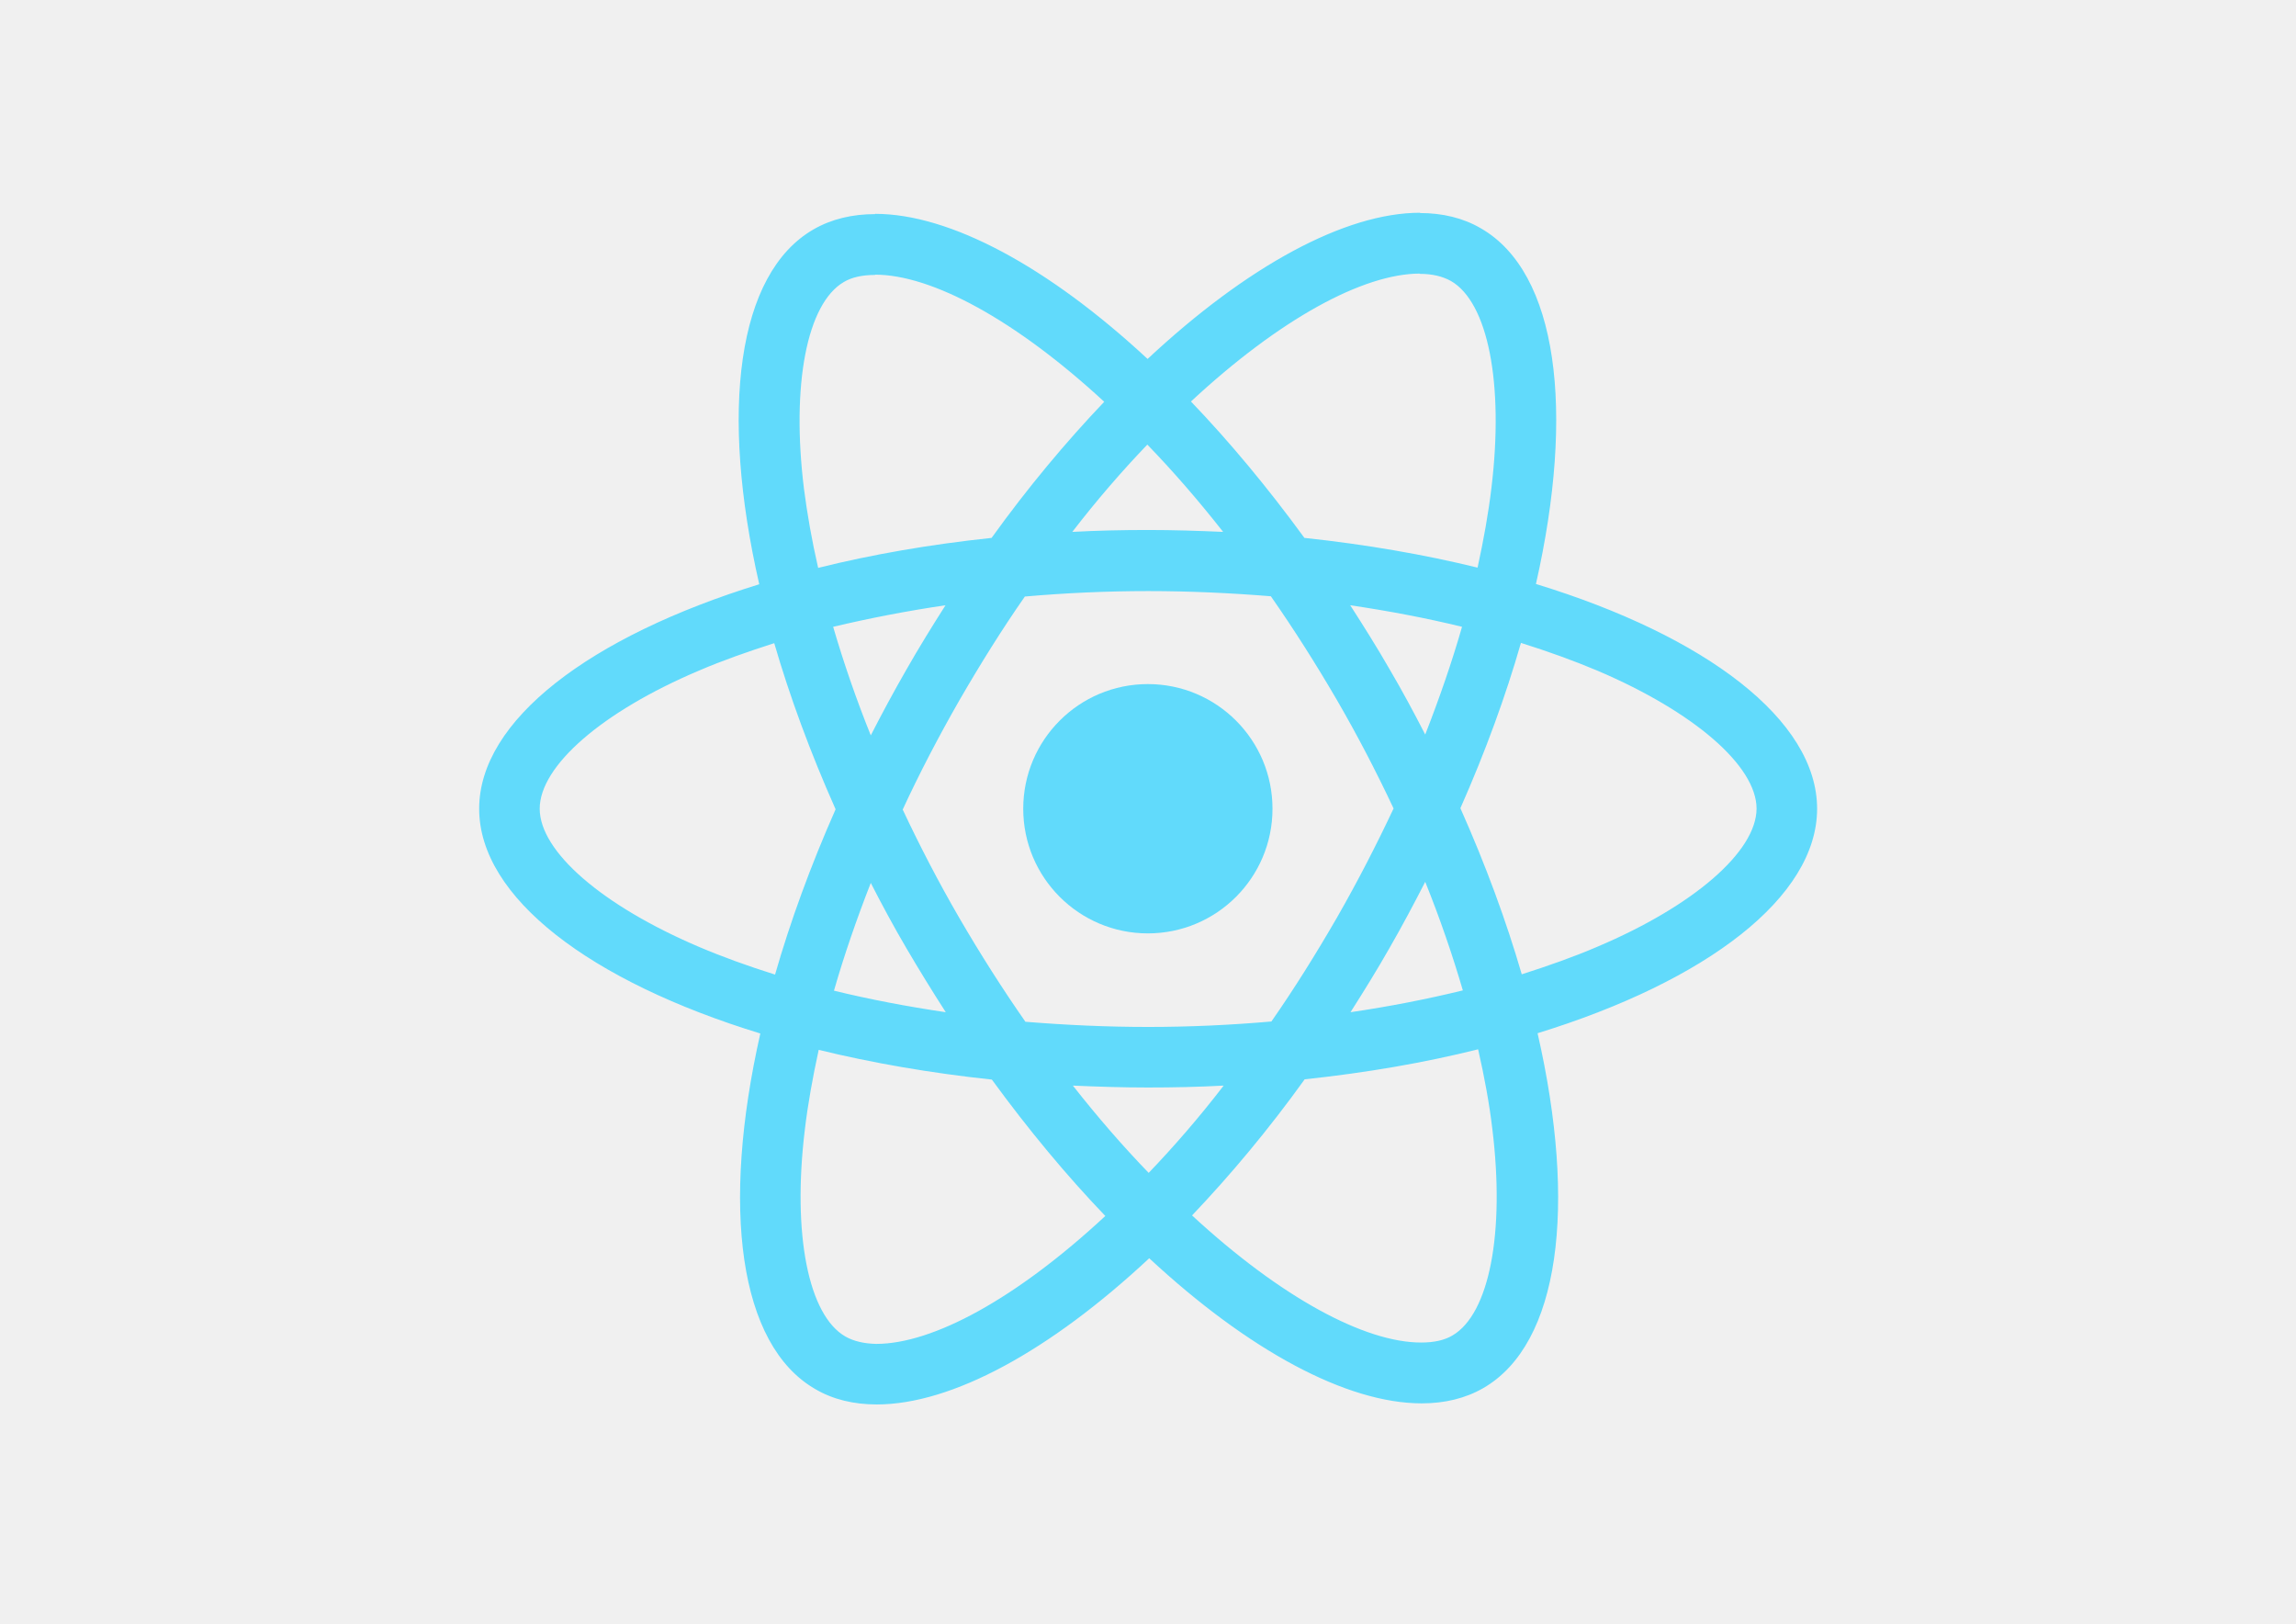
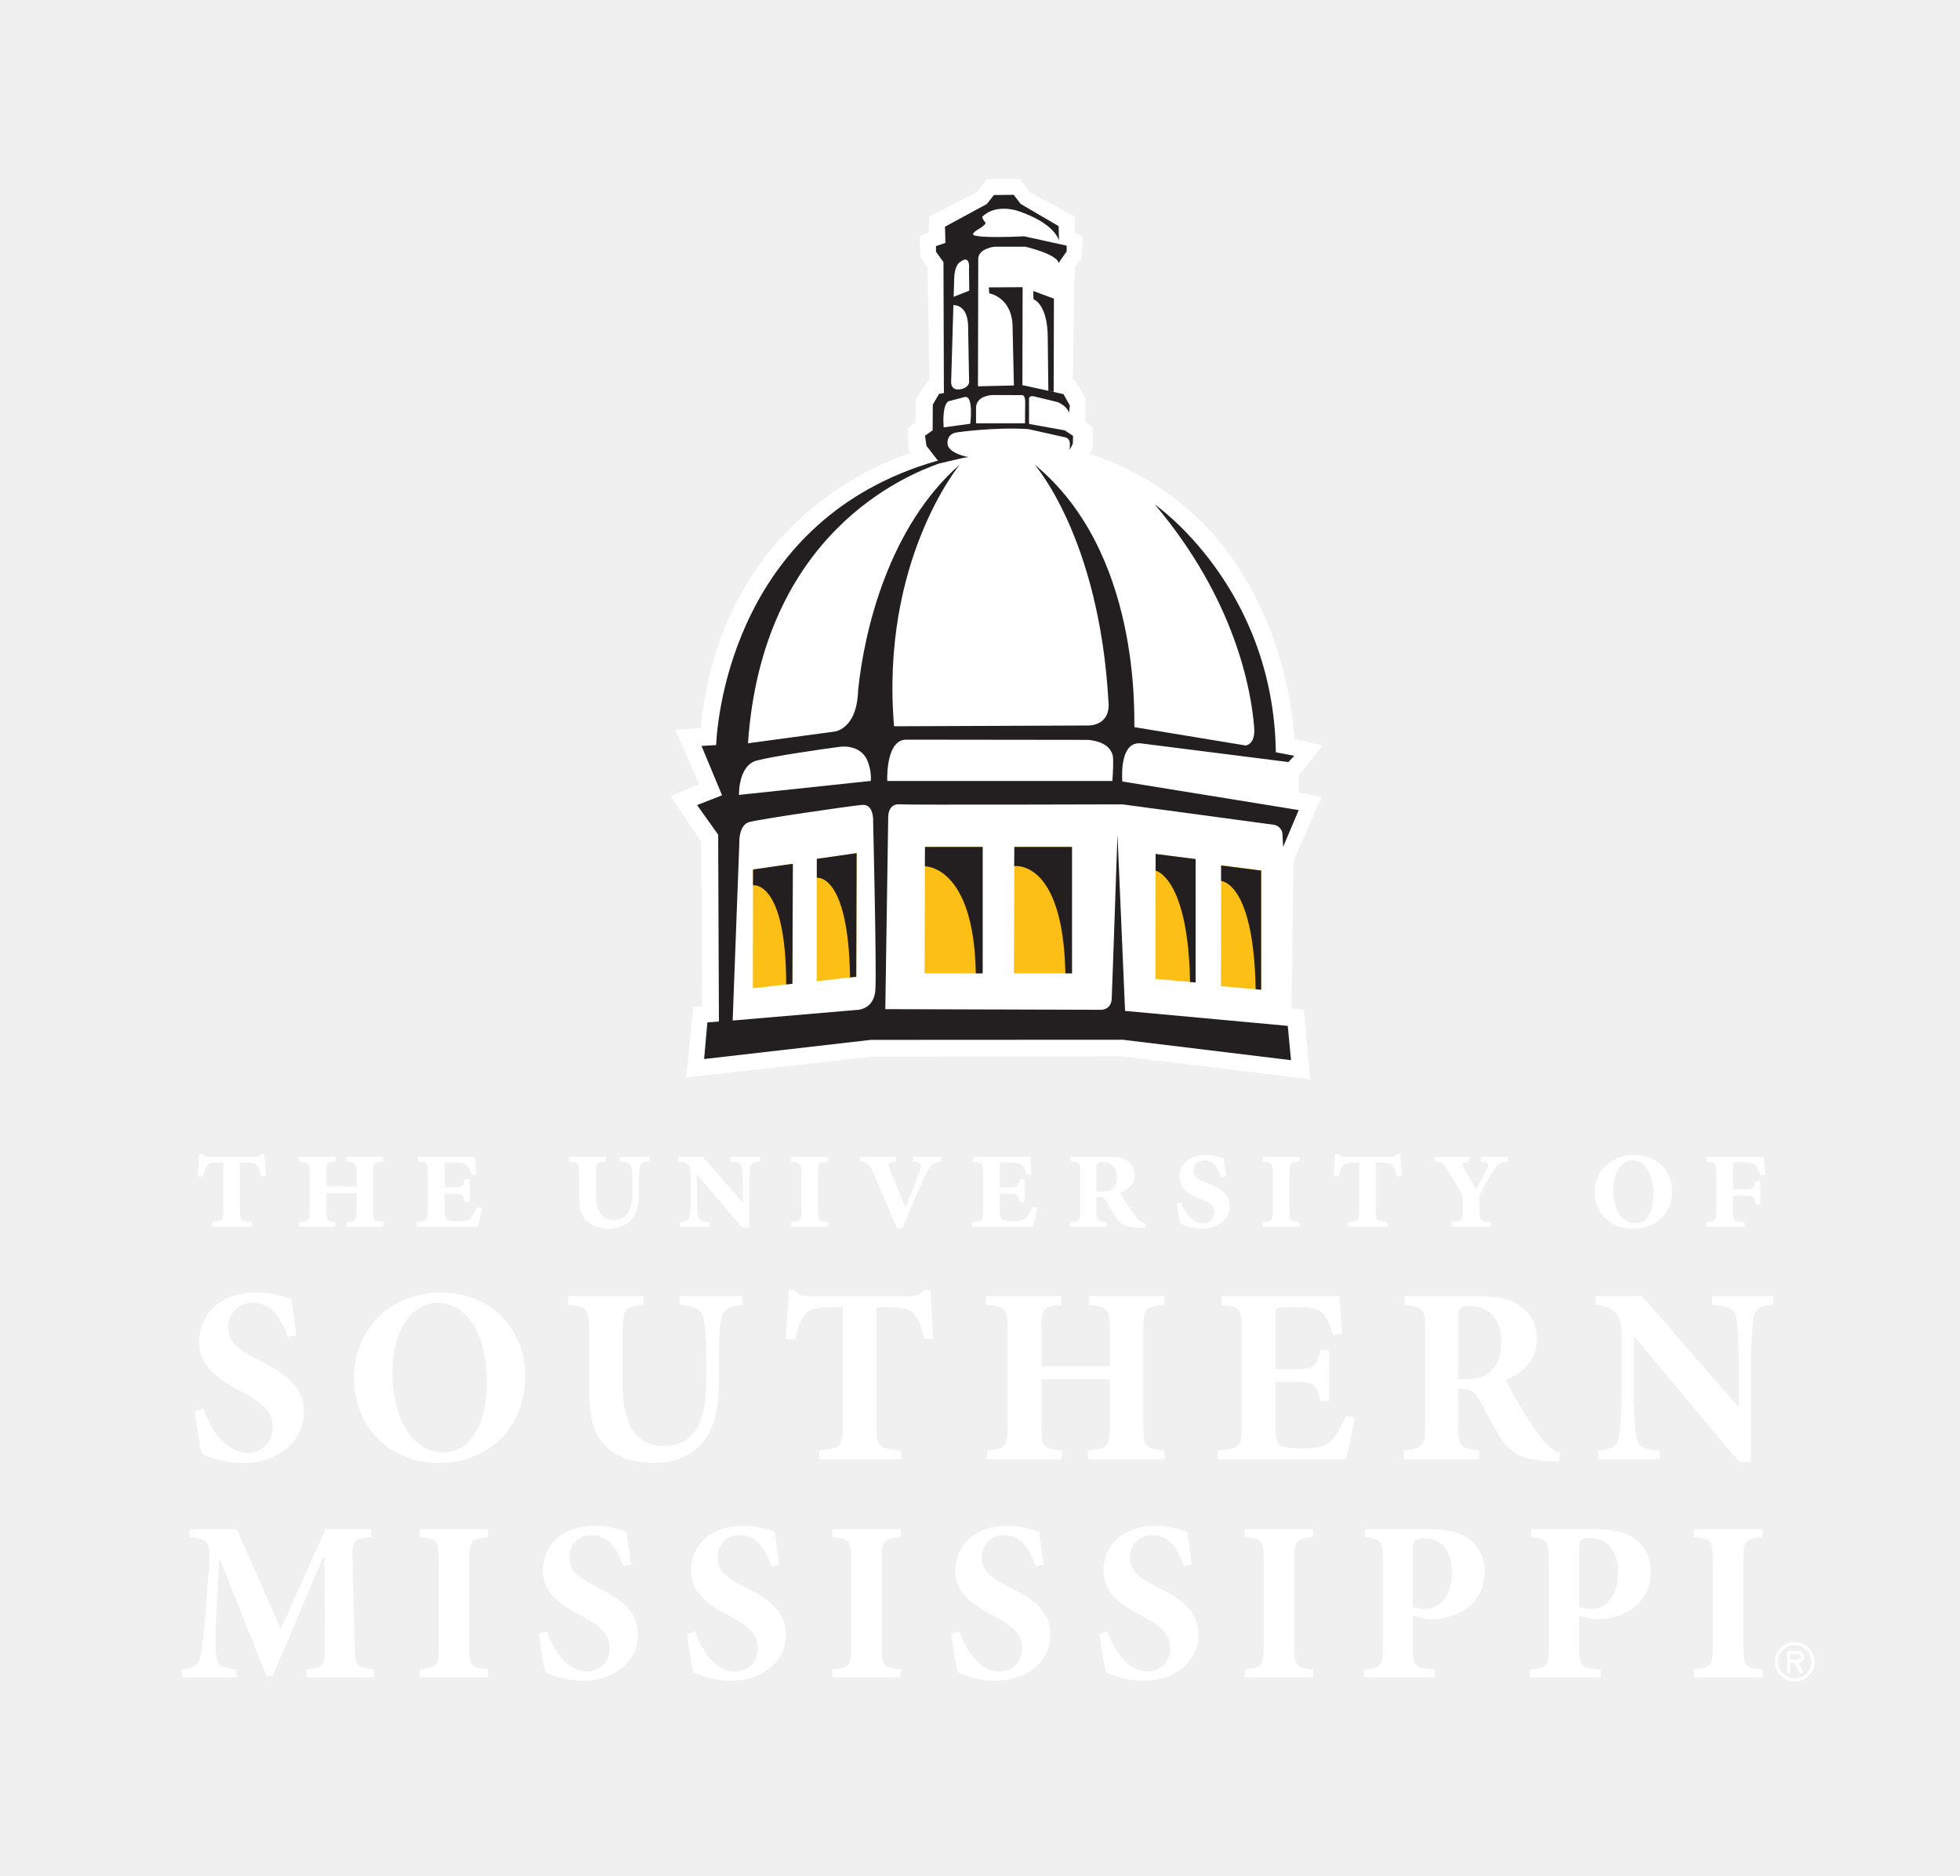
- <svg xmlns="http://www.w3.org/2000/svg" viewBox="0 0 841.9 595.3">
-   <g fill="#61DAFB">
-     <path d="M666.3 296.5c0-32.5-40.7-63.3-103.1-82.4 14.4-63.6 8-114.2-20.2-130.4-6.5-3.8-14.1-5.6-22.4-5.6v22.3c4.6 0 8.3.9 11.4 2.6 13.6 7.8 19.5 37.5 14.9 75.7-1.1 9.4-2.9 19.3-5.1 29.4-19.6-4.8-41-8.5-63.5-10.9-13.5-18.5-27.5-35.3-41.6-50 32.6-30.3 63.2-46.9 84-46.9V78c-27.5 0-63.5 19.6-99.9 53.6-36.4-33.8-72.4-53.2-99.9-53.2v22.3c20.7 0 51.4 16.5 84 46.6-14 14.7-28 31.4-41.3 49.9-22.6 2.4-44 6.1-63.6 11-2.3-10-4-19.7-5.2-29-4.7-38.2 1.1-67.9 14.6-75.8 3-1.8 6.9-2.6 11.5-2.6V78.5c-8.4 0-16 1.8-22.6 5.6-28.1 16.2-34.4 66.7-19.9 130.1-62.2 19.2-102.7 49.9-102.7 82.3 0 32.5 40.7 63.3 103.1 82.4-14.4 63.6-8 114.2 20.2 130.4 6.5 3.8 14.1 5.6 22.5 5.6 27.5 0 63.5-19.6 99.9-53.6 36.4 33.8 72.4 53.2 99.9 53.2 8.4 0 16-1.8 22.6-5.6 28.1-16.2 34.4-66.7 19.9-130.1 62-19.1 102.5-49.9 102.5-82.3zm-130.2-66.7c-3.7 12.9-8.3 26.2-13.5 39.5-4.1-8-8.4-16-13.1-24-4.6-8-9.5-15.8-14.4-23.4 14.2 2.1 27.9 4.7 41 7.9zm-45.8 106.5c-7.8 13.5-15.8 26.3-24.1 38.2-14.9 1.3-30 2-45.2 2-15.1 0-30.2-.7-45-1.9-8.3-11.9-16.4-24.6-24.2-38-7.6-13.1-14.5-26.4-20.8-39.8 6.2-13.4 13.2-26.8 20.7-39.9 7.8-13.5 15.8-26.3 24.1-38.2 14.9-1.3 30-2 45.2-2 15.1 0 30.2.7 45 1.9 8.3 11.9 16.4 24.6 24.2 38 7.6 13.1 14.5 26.4 20.8 39.8-6.3 13.4-13.2 26.8-20.7 39.9zm32.3-13c5.4 13.4 10 26.8 13.8 39.8-13.1 3.2-26.9 5.9-41.2 8 4.9-7.7 9.8-15.6 14.4-23.7 4.6-8 8.9-16.1 13-24.1zM421.2 430c-9.3-9.6-18.6-20.3-27.8-32 9 .4 18.2.7 27.5.7 9.4 0 18.7-.2 27.8-.7-9 11.7-18.3 22.4-27.5 32zm-74.4-58.9c-14.2-2.1-27.9-4.7-41-7.9 3.7-12.9 8.3-26.2 13.5-39.5 4.1 8 8.4 16 13.1 24 4.7 8 9.5 15.8 14.4 23.4zM420.7 163c9.3 9.6 18.6 20.3 27.8 32-9-.4-18.2-.7-27.5-.7-9.4 0-18.7.2-27.8.7 9-11.7 18.3-22.4 27.5-32zm-74 58.9c-4.9 7.7-9.8 15.6-14.4 23.7-4.6 8-8.9 16-13 24-5.4-13.4-10-26.8-13.8-39.8 13.1-3.1 26.9-5.8 41.2-7.9zm-90.5 125.2c-35.4-15.1-58.3-34.9-58.3-50.6 0-15.7 22.9-35.6 58.3-50.6 8.6-3.7 18-7 27.7-10.1 5.7 19.6 13.2 40 22.5 60.9-9.2 20.8-16.6 41.1-22.2 60.6-9.9-3.1-19.3-6.5-28-10.2zM310 490c-13.6-7.8-19.5-37.5-14.9-75.7 1.1-9.4 2.9-19.3 5.1-29.4 19.6 4.8 41 8.5 63.5 10.9 13.5 18.5 27.5 35.3 41.6 50-32.6 30.3-63.2 46.9-84 46.9-4.5-.1-8.3-1-11.3-2.7zm237.2-76.2c4.7 38.2-1.1 67.9-14.6 75.8-3 1.8-6.9 2.6-11.5 2.6-20.7 0-51.4-16.5-84-46.6 14-14.7 28-31.4 41.3-49.9 22.6-2.4 44-6.1 63.6-11 2.3 10.1 4.1 19.8 5.2 29.1zm38.5-66.7c-8.6 3.7-18 7-27.7 10.1-5.7-19.6-13.2-40-22.5-60.9 9.2-20.8 16.6-41.1 22.2-60.6 9.9 3.1 19.3 6.5 28.1 10.2 35.4 15.1 58.3 34.9 58.3 50.6-.1 15.7-23 35.6-58.4 50.6zM320.8 78.4z" />
-     <circle cx="420.9" cy="296.5" r="45.7" />
-     <path d="M520.5 78.1z" />
+ <svg xmlns="http://www.w3.org/2000/svg" viewBox="0 0 125.267 119.88" height="119.88" width="125.267" xml:space="preserve" id="svg2" version="1.1">
+   <defs id="defs6" />
+   <g transform="matrix(1.333333,0,0,-1.333333,0,119.88)" id="g10">
+     <g transform="scale(0.1)" id="g12">
+       <path id="path14" style="fill:#ffffff;fill-opacity:1;fill-rule:nonzero;stroke:none" d="m 137.922,258.176 c -2.524,7.578 -6.984,16.48 -16.859,16.48 -6.731,0 -11.661,-5.047 -11.661,-11.914 0,-6.617 4.336,-10.457 14.93,-15.758 12.621,-6.132 21.281,-12.863 21.281,-24.777 0,-13.711 -11.664,-24.426 -29.234,-24.426 -4.34,0 -8.535,0.617 -12.149,1.684 -3.371,0.965 -5.664,1.922 -7.324,2.644 -1.102,3.02 -2.637,13.133 -3.496,20.457 l 4.207,1.321 c 2.41,-7.696 9.512,-21.184 21.039,-21.184 7.344,0 12.035,5.063 12.035,12.641 0,7.105 -5.293,11.558 -14.312,16.375 -12.391,6.242 -20.93,12.746 -20.93,24.297 0,13.23 10.457,23.574 27.571,23.574 7.671,0 14.539,-2.41 16.707,-3.25 0.476,-4.445 1.32,-9.738 2.293,-17.199 l -4.098,-0.965" />
+       <path id="path16" style="fill:#ffffff;fill-opacity:1;fill-rule:nonzero;stroke:none" d="m 209.609,274.543 c -12.043,0 -21.527,-12.883 -21.527,-33.691 0,-20.559 9.137,-38.008 24.547,-38.008 11.402,0 20.684,11.179 20.684,33.308 0,23.957 -9.75,38.391 -23.571,38.391 z m 2.411,4.93 c 21.757,0 39.691,-16.133 39.691,-39.942 0,-25.984 -18.652,-41.75 -41.262,-41.75 -24.062,0 -40.781,17.688 -40.781,40.785 0,20.692 14.68,40.907 42.227,40.907 h 0.125" />
+       <path id="path18" style="fill:#ffffff;fill-opacity:1;fill-rule:nonzero;stroke:none" d="m 355.867,273.574 c -6.621,-0.359 -9.605,-2.89 -10.215,-7.097 -0.601,-3.735 -1.089,-8.184 -1.089,-16.719 v -13.117 c 0,-12.754 -1.911,-22.864 -8.657,-30.078 -5.523,-5.762 -13.711,-8.782 -22.25,-8.782 -7.953,0 -15.519,1.684 -21.285,6.262 -6.851,5.293 -10,14.191 -10,28.273 v 28.258 c 0,11.321 -1.187,12.16 -10.098,13 v 4.207 h 36.204 v -4.207 c -8.782,-0.84 -9.977,-1.679 -9.977,-13 v -26.09 c 0,-18.058 6.488,-28.527 19.488,-28.527 14.317,0 20.559,10.84 20.559,30.918 v 12.883 c 0,8.535 -0.578,13.101 -1.203,16.719 -0.586,4.207 -3.477,6.621 -11.653,7.097 v 4.207 h 30.176 v -4.207" />
+       <path id="path20" style="fill:#ffffff;fill-opacity:1;fill-rule:nonzero;stroke:none" d="m 443.082,257.219 c -1.449,6.25 -3.121,10.222 -5.301,12.39 -2.027,2.161 -5.176,2.879 -12.152,2.879 h -5.524 v -56.902 c 0,-10.227 1.211,-10.945 11.79,-11.785 v -4.223 h -39.219 v 4.223 c 10.105,0.84 11.308,1.558 11.308,11.785 v 56.902 h -4.082 c -9.875,0 -12.043,-1.316 -13.839,-3.242 -1.938,-2.051 -3.497,-6.141 -5.063,-12.144 h -4.34 c 0.488,8.777 1.223,17.554 1.477,23.691 H 381 c 1.922,-2.773 3.496,-3.012 6.859,-3.012 h 48.371 c 3.247,0 4.922,0.727 6.961,3.012 h 2.903 c 0.105,-5.051 0.738,-15.645 1.316,-23.344 l -4.328,-0.23" />
+       <path id="path22" style="fill:#ffffff;fill-opacity:1;fill-rule:nonzero;stroke:none" d="m 558.191,273.574 c -9.382,-0.84 -10.093,-1.551 -10.093,-11.789 v -46.316 c 0,-10.11 0.965,-10.828 10.093,-11.668 v -4.223 h -36.699 v 4.223 c 9.641,0.84 10.488,1.679 10.488,11.785 v 22.375 h -32.859 v -22.375 c 0,-10.227 0.969,-10.945 9.863,-11.785 v -4.223 h -35.847 v 4.223 c 8.789,0.84 9.851,1.558 9.851,11.785 v 46.199 c 0,10.238 -1.062,10.949 -10.328,11.789 v 4.207 h 36.078 v -4.207 c -8.648,-0.84 -9.617,-1.551 -9.617,-11.789 v -17.683 h 32.859 v 17.683 c 0,10.238 -0.984,10.949 -9.878,11.789 v 4.207 h 36.089 v -4.207" />
+       <path id="path24" style="fill:#ffffff;fill-opacity:1;fill-rule:nonzero;stroke:none" d="m 649.363,219.551 c -0.73,-5.399 -3.23,-16.348 -4.207,-19.973 h -61.355 v 4.223 c 10.23,0.84 11.426,1.558 11.426,11.785 v 46.199 c 0,10.461 -1.196,11.059 -9.739,11.789 v 4.207 h 56.641 c 0.144,-2.156 0.742,-10.586 1.23,-18.035 l -4.336,-0.605 c -1.191,4.199 -2.761,8.175 -4.921,10.332 -2.059,2.168 -5.293,3.015 -12.059,3.015 h -5.766 c -4.441,0 -4.929,-0.242 -4.929,-4.195 v -25.527 h 8.078 c 10.094,0 11.637,0.601 13.34,9.043 h 4.312 v -24.297 h -4.312 c -1.703,8.64 -3.137,9.129 -13.34,9.129 h -8.078 v -20.813 c 0,-5.66 0.488,-8.648 2.89,-9.871 2.18,-0.945 6.242,-1.191 10.813,-1.191 6.148,0 10.476,0.847 13.355,3.839 2.309,2.645 4.465,6.504 6.75,11.797 l 4.207,-0.851" />
+       <path id="path26" style="fill:#ffffff;fill-opacity:1;fill-rule:nonzero;stroke:none" d="m 702.043,237.961 c 5.066,0 9.141,0.855 11.785,3.238 4.094,3.379 5.781,8.188 5.781,14.336 0,12.758 -7.461,17.445 -14.187,17.445 -3.027,0 -4.692,-0.492 -5.422,-1.21 -0.84,-0.735 -1.082,-1.926 -1.082,-4.454 v -29.355 z m 45.254,-39.465 c -0.727,0 -2.18,0.137 -3.645,0.137 -15.117,0.715 -19.824,4.07 -24.636,11.648 -3.149,4.961 -6.379,11.43 -9.868,17.699 -1.921,3.739 -4.097,5.157 -7.925,5.293 h -2.305 v -17.558 c 0,-9.863 1.219,-11.074 10.23,-11.914 v -4.223 H 672.82 v 4.223 c 9.016,0.84 10.325,2.051 10.325,11.914 v 46.187 c 0,9.621 -1.067,10.832 -9.864,11.672 v 4.207 h 33.828 c 10.457,0 16.59,-1.199 21.426,-4.566 4.778,-3.125 8.145,-8.547 8.145,-15.996 0,-10.586 -6.961,-16.25 -15.039,-19.61 1.679,-3.488 6.281,-11.554 9.765,-17.082 4.324,-6.621 6.856,-10.461 9.258,-13.015 2.649,-2.746 4.563,-4.199 7.344,-5.149 l -0.711,-3.867" />
+       <path id="path28" style="fill:#ffffff;fill-opacity:1;fill-rule:nonzero;stroke:none" d="m 850,273.574 c -6.504,-0.359 -9.023,-1.933 -9.641,-7.453 -0.347,-3.726 -1.074,-9.391 -1.074,-19.969 v -47.754 h -5.789 l -50,59.895 h -0.383 v -27.055 c 0,-10.601 0.61,-15.894 0.981,-19.5 0.586,-5.293 2.636,-7.578 11.519,-7.937 v -4.223 h -29.461 v 4.223 c 6.746,0.476 9.512,2.422 9.993,7.578 0.476,3.965 1.199,9.258 1.199,19.859 v 25.141 c 0,7.812 -0.242,10.098 -2.539,12.867 -2.149,2.883 -4.934,3.852 -9.981,4.328 v 4.207 h 22.254 l 45.957,-52.808 h 0.461 v 21.179 c 0,10.578 -0.703,16.243 -0.945,19.727 -0.598,5.156 -3.125,7.219 -11.906,7.695 v 4.207 H 850 v -4.207" />
+       <path id="path30" style="fill:#ffffff;fill-opacity:1;fill-rule:nonzero;stroke:none" d="m 146.934,95.039 v 3.828 c 8.183,0.879 8.855,1.653 8.75,11.699 l -0.215,42.063 H 154.91 L 130.754,95.812 h -3.051 l -22.305,55.718 h -0.418 l -1.308,-28.523 c -0.442,-9.063 -0.442,-14.192 0,-17.567 0.437,-4.921 2.621,-5.91 9.828,-6.574 V 95.039 H 87.285 v 3.828 c 6.125,0.535 8.191,2.531 8.832,6.348 0.68,3.484 1.543,9.172 2.32,20.539 l 1.75,21.621 c 0.859,12.461 0.105,13.984 -9.297,14.859 v 3.813 H 113.5 L 134.578,118.203 156,166.047 h 21.969 v -3.813 c -8.739,-0.875 -9.192,-1.746 -8.981,-10.808 l 1,-40.86 c 0.215,-10.046 0.766,-10.82 9.289,-11.699 v -3.828 h -32.343" />
+       <path id="path32" style="fill:#ffffff;fill-opacity:1;fill-rule:nonzero;stroke:none" d="m 201.223,95.039 v 3.828 c 8.086,0.762 9.058,1.535 9.058,10.703 v 41.856 c 0,9.289 -0.972,10.039 -9.058,10.808 v 3.813 h 32.765 v -3.813 c -8.082,-0.769 -9.054,-1.519 -9.054,-10.808 V 109.57 c 0,-9.168 0.972,-9.941 9.054,-10.703 v -3.828 h -32.765" />
+       <path id="path34" style="fill:#ffffff;fill-opacity:1;fill-rule:nonzero;stroke:none" d="m 298.77,148.254 c -2.301,6.883 -6.329,14.961 -15.301,14.961 -6.114,0 -10.586,-4.582 -10.586,-10.813 0,-6.004 3.949,-9.5 13.543,-14.304 11.472,-5.571 19.336,-11.692 19.336,-22.524 0,-12.449 -10.602,-22.168 -26.551,-22.168 -3.93,0 -7.746,0.547 -11.035,1.543 -3.047,0.863 -5.141,1.742 -6.66,2.395 -0.981,2.722 -2.395,11.906 -3.157,18.574 l 3.809,1.199 c 2.195,-7 8.633,-19.234 19.121,-19.234 6.672,0 10.938,4.597 10.938,11.465 0,6.445 -4.817,10.496 -13.016,14.882 -11.25,5.665 -19.008,11.571 -19.008,22.059 0,12.024 9.516,21.426 25.024,21.426 7,0 13.23,-2.195 15.171,-2.957 0.454,-4.043 1.211,-8.852 2.086,-15.625 l -3.714,-0.879" />
+       <path id="path36" style="fill:#ffffff;fill-opacity:1;fill-rule:nonzero;stroke:none" d="m 369.773,148.254 c -2.289,6.883 -6.335,14.961 -15.277,14.961 -6.137,0 -10.594,-4.582 -10.594,-10.813 0,-6.004 3.918,-9.5 13.508,-14.304 11.492,-5.571 19.348,-11.692 19.348,-22.524 0,-12.449 -10.574,-22.168 -26.555,-22.168 -3.926,0 -7.73,0.547 -11.015,1.543 -3.071,0.863 -5.133,1.742 -6.661,2.395 -0.996,2.722 -2.422,11.906 -3.172,18.574 l 3.829,1.199 c 2.168,-7 8.625,-19.234 19.113,-19.234 6.668,0 10.926,4.597 10.926,11.465 0,6.445 -4.817,10.496 -13.02,14.882 -11.238,5.665 -19.004,11.571 -19.004,22.059 0,12.024 9.516,21.426 25.024,21.426 7,0 13.218,-2.195 15.195,-2.957 0.43,-4.043 1.211,-8.852 2.074,-15.625 l -3.719,-0.879" />
+       <path id="path38" style="fill:#ffffff;fill-opacity:1;fill-rule:nonzero;stroke:none" d="m 398.938,95.039 v 3.828 c 8.082,0.762 9.054,1.535 9.054,10.703 v 41.856 c 0,9.289 -0.972,10.039 -9.054,10.808 v 3.813 h 32.781 v -3.813 c -8.086,-0.769 -9.067,-1.519 -9.067,-10.808 V 109.57 c 0,-9.168 0.981,-9.941 9.067,-10.703 v -3.828 h -32.781" />
+       <path id="path40" style="fill:#ffffff;fill-opacity:1;fill-rule:nonzero;stroke:none" d="m 496.504,148.254 c -2.324,6.883 -6.348,14.961 -15.305,14.961 -6.133,0 -10.601,-4.582 -10.601,-10.813 0,-6.004 3.945,-9.5 13.55,-14.304 11.477,-5.571 19.329,-11.692 19.329,-22.524 0,-12.449 -10.579,-22.168 -26.543,-22.168 -3.942,0 -7.754,0.547 -11.043,1.543 -3.039,0.863 -5.121,1.742 -6.653,2.395 -0.984,2.722 -2.402,11.906 -3.191,18.574 l 3.855,1.199 c 2.176,-7 8.621,-19.234 19.114,-19.234 6.668,0 10.918,4.597 10.918,11.465 0,6.445 -4.805,10.496 -13,14.882 -11.258,5.665 -19.012,11.571 -19.012,22.059 0,12.024 9.488,21.426 25.016,21.426 6.996,0 13.214,-2.195 15.199,-2.957 0.41,-4.043 1.199,-8.852 2.066,-15.625 l -3.699,-0.879" />
+       <path id="path42" style="fill:#ffffff;fill-opacity:1;fill-rule:nonzero;stroke:none" d="m 567.48,148.254 c -2.285,6.883 -6.328,14.961 -15.285,14.961 -6.132,0 -10.601,-4.582 -10.601,-10.813 0,-6.004 3.941,-9.5 13.562,-14.304 11.465,-5.571 19.317,-11.692 19.317,-22.524 0,-12.449 -10.586,-22.168 -26.543,-22.168 -3.914,0 -7.754,0.547 -11.028,1.543 -3.054,0.863 -5.132,1.742 -6.675,2.395 -0.957,2.722 -2.407,11.906 -3.149,18.574 l 3.813,1.199 c 2.168,-7 8.64,-19.234 19.129,-19.234 6.66,0 10.91,4.597 10.91,11.465 0,6.445 -4.817,10.496 -13,14.882 -11.25,5.665 -18.992,11.571 -18.992,22.059 0,12.024 9.5,21.426 25.007,21.426 6.985,0 13.235,-2.195 15.176,-2.957 0.457,-4.043 1.223,-8.852 2.078,-15.625 l -3.719,-0.879" />
+       <path id="path44" style="fill:#ffffff;fill-opacity:1;fill-rule:nonzero;stroke:none" d="m 596.66,95.039 v 3.828 c 8.086,0.762 9.055,1.535 9.055,10.703 v 41.856 c 0,9.289 -0.969,10.039 -9.055,10.808 v 3.813 h 32.774 v -3.813 c -8.106,-0.769 -9.075,-1.519 -9.075,-10.808 V 109.57 c 0,-9.168 0.969,-9.941 9.075,-10.703 V 95.039 H 596.66" />
+       <path id="path46" style="fill:#ffffff;fill-opacity:1;fill-rule:nonzero;stroke:none" d="m 677.273,128.906 c 1.313,-0.547 3.606,-1.086 5.903,-1.086 4.031,0 12.793,2.844 12.793,17.602 0,12.344 -7.004,16.387 -13.672,16.387 -2.07,0 -3.379,-0.547 -4.043,-1.094 -0.649,-0.664 -0.981,-1.762 -0.981,-3.399 z m 7.114,37.141 c 8.601,0 14.851,-1.184 19.109,-4.238 5.137,-3.496 8.098,-8.977 8.098,-16.075 0,-14.648 -10.824,-21.3 -22.285,-22.726 -1.653,-0.203 -3.379,-0.203 -4.602,-0.203 l -7.434,1.738 V 109.57 c 0,-9.277 0.981,-10.039 10.383,-10.8 v -3.73 h -33.972 v 3.73 c 8.179,0.762 9.175,1.524 9.175,10.8 v 41.856 c 0,9.289 -0.996,9.933 -8.523,10.808 v 3.813 h 30.051" />
+       <path id="path48" style="fill:#ffffff;fill-opacity:1;fill-rule:nonzero;stroke:none" d="m 756.902,128.906 c 1.321,-0.547 3.618,-1.086 5.891,-1.086 4.055,0 12.793,2.844 12.793,17.602 0,12.344 -6.981,16.387 -13.652,16.387 -2.079,0 -3.387,-0.547 -4.036,-1.094 -0.652,-0.664 -0.996,-1.762 -0.996,-3.399 z m 7.114,37.141 c 8.64,0 14.863,-1.184 19.097,-4.238 5.157,-3.496 8.11,-8.977 8.11,-16.075 0,-14.648 -10.825,-21.3 -22.297,-22.726 -1.629,-0.203 -3.391,-0.203 -4.59,-0.203 l -7.434,1.738 V 109.57 c 0,-9.277 0.996,-10.039 10.395,-10.8 v -3.73 h -33.984 v 3.73 c 8.191,0.762 9.167,1.524 9.167,10.8 v 41.856 c 0,9.289 -0.976,9.933 -8.515,10.808 v 3.813 h 30.051" />
+       <path id="path50" style="fill:#ffffff;fill-opacity:1;fill-rule:nonzero;stroke:none" d="m 811.953,95.039 v 3.828 c 8.098,0.762 9.07,1.535 9.07,10.703 v 41.856 c 0,9.289 -0.972,10.039 -9.07,10.808 v 3.813 h 32.793 v -3.813 c -8.105,-0.769 -9.082,-1.519 -9.082,-10.808 V 109.57 c 0,-9.168 0.977,-9.941 9.082,-10.703 v -3.828 h -32.793" />
+       <path id="path52" style="fill:#ffffff;fill-opacity:1;fill-rule:nonzero;stroke:none" d="m 125.195,335.012 c -0.769,3.133 -1.328,4.551 -2.203,5.484 -0.914,1.067 -2.484,1.34 -5.109,1.34 h -2.856 v -22.773 c 0,-5.11 0.5,-5.403 5.555,-5.75 v -2.266 h -18.785 v 2.266 c 4.824,0.347 5.242,0.64 5.242,5.75 v 22.773 h -1.902 c -3.782,0 -4.981,-0.488 -5.91,-1.633 -0.859,-0.992 -1.492,-2.555 -2.137,-5.125 h -2.273 c 0.203,4.348 0.574,8.113 0.637,10.75 h 1.637 c 0.871,-1.14 1.438,-1.277 3.137,-1.277 h 22.136 c 1.707,0 1.985,0.273 2.832,1.277 h 1.653 c 0.054,-2.476 0.347,-7.683 0.703,-10.672 l -2.356,-0.144" />
+       <path id="path54" style="fill:#ffffff;fill-opacity:1;fill-rule:nonzero;stroke:none" d="m 166.277,311.047 v 2.266 c 4.121,0.347 4.629,0.781 4.629,5.75 v 8.117 h -14.527 v -8.117 c 0,-4.969 0.418,-5.477 4.273,-5.75 v -2.266 H 143.43 v 2.266 c 4.543,0.273 4.976,0.703 4.976,5.75 v 17.441 c 0,5.059 -0.433,5.422 -5.125,5.832 v 2.215 h 17.52 v -2.215 c -4.004,-0.41 -4.422,-0.703 -4.422,-5.832 v -6.121 h 14.527 v 6.121 c 0,5.059 -0.59,5.422 -4.574,5.832 v 2.215 h 17.367 v -2.071 c -4.414,-0.554 -4.844,-0.917 -4.844,-5.976 v -17.441 c 0,-5.047 0.43,-5.403 4.844,-5.75 v -2.266 h -17.422" />
+       <path id="path56" style="fill:#ffffff;fill-opacity:1;fill-rule:nonzero;stroke:none" d="m 231.035,320.203 c -0.351,-2.476 -1.496,-7.754 -1.933,-9.156 h -29.239 v 2.266 c 4.844,0.347 5.254,0.703 5.254,5.75 v 17.589 c 0,5.047 -0.41,5.332 -4.836,5.614 v 2.285 h 27.461 c 0.102,-1.438 0.293,-4.988 0.578,-8.406 l -2.273,-0.137 c -0.731,2.137 -1.203,3.203 -1.992,4.195 -0.93,1.145 -2.278,1.633 -5.825,1.633 h -3.07 c -1.996,0 -2.062,-0.137 -2.062,-2.059 v -9.828 h 4.468 c 4.075,0 4.563,0.434 5.137,3.852 h 2.348 v -10.879 h -2.348 c -0.574,3.328 -1.062,3.98 -5.137,3.98 h -4.468 v -7.617 c 0,-2.984 0.359,-4.336 1.199,-4.844 0.945,-0.632 2.488,-0.781 5.351,-0.781 3.125,0 4.903,0.434 6.176,1.86 1.012,0.996 1.918,2.625 2.914,4.902 l 2.297,-0.219" />
+       <path id="path58" style="fill:#ffffff;fill-opacity:1;fill-rule:nonzero;stroke:none" d="m 311.379,342.336 c -3.203,-0.141 -4.516,-0.93 -4.777,-2.988 -0.2,-1.633 -0.418,-3.989 -0.418,-8.594 v -3.918 c 0,-5.559 -0.989,-10.039 -3.989,-12.938 -2.422,-2.355 -6.05,-3.789 -10.093,-3.789 -3.711,0 -7.137,0.782 -9.758,2.696 -2.989,2.207 -4.754,5.984 -4.754,12.105 v 11.82 c 0,4.903 -0.434,5.196 -4.848,5.606 v 2.215 h 17.641 v -2.215 c -4.414,-0.41 -4.758,-0.703 -4.758,-5.606 v -10.109 c 0,-8.328 3.137,-12.391 8.66,-12.391 5.91,0 8.828,4.493 8.828,12.887 v 3.559 c 0,5.047 -0.215,7.039 -0.41,8.672 -0.293,2.129 -1.648,2.793 -5.625,2.988 v 2.215 h 14.301 v -2.215" />
+       <path id="path60" style="fill:#ffffff;fill-opacity:1;fill-rule:nonzero;stroke:none" d="m 364.402,342.336 c -3.054,-0.195 -4.617,-0.859 -4.859,-2.988 -0.195,-2.063 -0.418,-4.336 -0.418,-9.172 v -19.485 h -3.543 l -21.422,25.383 -0.09,-0.066 V 325.48 c 0,-4.984 0.239,-7.335 0.442,-9.027 0.277,-2.301 1.777,-2.926 5.64,-3.211 v -2.195 h -14.246 v 2.195 c 3.071,0.285 4.477,0.91 4.77,3.211 0.215,1.77 0.48,4.043 0.48,9.027 v 9.598 c 0,5.84 -1.261,6.906 -6.039,7.258 v 2.215 h 11.668 l 19.211,-21.848 h 0.149 v 7.473 c 0,4.836 -0.215,7.109 -0.43,8.965 -0.293,2.336 -1.567,3 -5.617,3.195 v 2.215 h 14.304 v -2.215" />
+       <path id="path62" style="fill:#ffffff;fill-opacity:1;fill-rule:nonzero;stroke:none" d="m 379.211,311.047 v 2.266 c 4.41,0.273 4.91,0.64 4.91,5.476 v 17.941 c 0,4.903 -0.5,5.196 -4.91,5.536 v 2.285 h 17.785 v -2.285 c -4.484,-0.282 -4.918,-0.567 -4.918,-5.536 v -17.871 c 0,-4.906 0.434,-5.273 4.918,-5.546 v -2.266 h -17.785" />
+       <path id="path64" style="fill:#ffffff;fill-opacity:1;fill-rule:nonzero;stroke:none" d="m 450.938,342.266 c -3.696,-0.496 -4.622,-1.211 -6.758,-5.325 -2.492,-4.707 -7.278,-16.023 -11.59,-26.621 h -2.719 c -3.902,9.321 -8.183,19.27 -11.656,27.461 -1.645,3.696 -2.91,4.145 -5.973,4.485 v 2.285 h 17.278 v -2.285 l -1.778,-0.282 c -1.918,-0.351 -2.207,-1 -1.211,-3.554 1.992,-4.77 4.758,-11.528 7.457,-18.086 2.157,4.922 5.992,14.734 6.918,17.652 0.926,2.922 0.703,3.703 -1.785,4.067 l -1.418,0.203 v 2.285 h 13.235 v -2.285" />
+       <path id="path66" style="fill:#ffffff;fill-opacity:1;fill-rule:nonzero;stroke:none" d="m 497.129,320.203 c -0.352,-2.476 -1.504,-7.754 -1.926,-9.156 h -29.234 v 2.266 c 4.824,0.347 5.254,0.703 5.254,5.75 v 17.589 c 0,5.047 -0.43,5.332 -4.821,5.614 v 2.285 h 27.453 c 0.063,-1.438 0.293,-4.988 0.571,-8.406 l -2.278,-0.137 c -0.71,2.137 -1.21,3.203 -1.992,4.195 -0.945,1.145 -2.285,1.633 -5.82,1.633 h -3.074 c -1.985,0 -2.074,-0.137 -2.074,-2.059 v -9.828 h 4.496 c 4.05,0 4.546,0.434 5.125,3.852 h 2.324 v -10.879 h -2.324 c -0.579,3.328 -1.075,3.98 -5.125,3.98 h -4.496 v -7.617 c 0,-2.984 0.363,-4.336 1.234,-4.844 0.906,-0.632 2.476,-0.781 5.332,-0.781 3.125,0 4.898,0.434 6.172,1.86 1.004,0.996 1.929,2.625 2.937,4.902 l 2.266,-0.219" />
+       <path id="path68" style="fill:#ffffff;fill-opacity:1;fill-rule:nonzero;stroke:none" d="m 527.656,327.82 c 2.09,0 3.782,0.215 5.203,1.211 1.719,1.145 2.539,3.285 2.539,5.766 0,5.191 -3.32,7.266 -6.953,7.266 -2.261,0 -2.847,-0.657 -2.847,-2.571 V 327.82 Z m 21.282,-17.207 h -2.278 c -7.258,0 -9.453,1.692 -11.457,4.621 -1.707,2.332 -3.348,5.262 -4.676,7.746 -1.007,1.786 -1.648,2.352 -3.886,2.352 h -1.043 v -6.473 c 0,-4.765 0.425,-5.199 4.929,-5.546 v -2.266 h -17.668 v 2.266 c 4.496,0.273 4.993,0.64 4.993,5.476 v 18.066 c 0,4.844 -0.442,5.129 -4.766,5.481 v 2.215 h 17.977 c 4.093,0 6.781,-0.43 8.988,-1.707 2.344,-1.367 3.836,-3.774 3.836,-6.906 0,-4.485 -3.274,-7.254 -7.117,-8.602 0.925,-1.723 3.281,-5.344 4.976,-7.766 1.77,-2.547 2.774,-3.894 3.984,-5.129 1.133,-1.062 2.356,-1.636 3.5,-1.992 l -0.292,-1.836" />
+       <path id="path70" style="fill:#ffffff;fill-opacity:1;fill-rule:nonzero;stroke:none" d="m 585.359,334.797 c -1.328,4.488 -3.894,8.105 -8.164,8.105 -3.054,0 -5.066,-2.199 -5.066,-4.836 0,-3.269 2.726,-4.609 5.43,-5.695 l 1.828,-0.769 c 5.562,-2.286 9.976,-4.856 9.976,-10.606 0.063,-6.609 -5.625,-10.887 -13.66,-10.887 -4.988,0 -8.555,1.844 -9.902,2.633 -0.488,1.352 -1.199,5.481 -1.746,9.321 l 2.183,0.566 c 1.418,-4.121 5.051,-10.031 10.317,-10.031 3.406,0 5.554,2.218 5.554,5.261 0.059,2.856 -1.992,4.496 -5.476,5.981 l -2.231,0.926 c -4.043,1.632 -9.011,4.55 -9.011,10.105 0,6.32 4.675,10.609 13.078,10.609 3.484,0 6.687,-1.144 8.047,-1.703 0.347,-2.007 0.703,-4.566 1.211,-8.418 l -2.368,-0.562" />
+       <path id="path72" style="fill:#ffffff;fill-opacity:1;fill-rule:nonzero;stroke:none" d="m 605.176,311.047 v 2.266 c 4.402,0.273 4.914,0.64 4.914,5.476 v 17.941 c 0,4.903 -0.512,5.196 -4.914,5.536 v 2.285 h 17.785 v -2.285 c -4.492,-0.282 -4.914,-0.567 -4.914,-5.536 v -17.871 c 0,-4.906 0.422,-5.273 4.914,-5.546 v -2.266 h -17.785" />
+       <path id="path74" style="fill:#ffffff;fill-opacity:1;fill-rule:nonzero;stroke:none" d="m 669.641,335.012 c -0.786,3.133 -1.36,4.551 -2.207,5.484 -0.918,1.067 -2.485,1.34 -5.11,1.34 h -2.859 v -22.773 c 0,-5.11 0.496,-5.403 5.555,-5.75 v -2.266 h -18.782 v 2.266 c 4.825,0.347 5.254,0.64 5.254,5.75 v 22.773 h -1.914 c -3.777,0 -4.976,-0.488 -5.906,-1.633 -0.852,-0.992 -1.492,-2.555 -2.149,-5.125 h -2.265 c 0.215,4.348 0.566,8.113 0.644,10.75 h 1.621 c 0.872,-1.14 1.438,-1.277 3.145,-1.277 h 22.141 c 1.707,0 1.968,0.273 2.832,1.277 h 1.629 c 0.078,-2.476 0.363,-7.683 0.71,-10.672 l -2.339,-0.144" />
+       <path id="path76" style="fill:#ffffff;fill-opacity:1;fill-rule:nonzero;stroke:none" d="m 722.793,342.266 c -3.684,-0.34 -4.695,-1.075 -6.738,-4.063 -1.512,-2.265 -3.352,-5.32 -6.067,-10.383 -0.633,-1.199 -0.84,-1.922 -0.84,-3.125 v -5.906 c 0,-4.637 0.481,-5.129 5.54,-5.476 v -2.266 h -18.997 v 2.266 c 5.129,0.417 5.481,0.781 5.481,5.41 v 5.41 c 0,1.64 -0.293,2.265 -1.055,3.609 -1.863,3.352 -3.699,6.43 -6.199,10.461 -1.926,3.274 -2.855,3.781 -6.035,4.063 v 2.285 h 16.551 v -2.285 l -1.985,-0.34 c -1.57,-0.293 -1.57,-1.008 -0.789,-2.5 2.024,-3.633 4.141,-7.27 5.906,-10.473 2.141,3.852 4.211,7.832 5.207,10.031 0.918,2 0.704,2.715 -1.062,3 l -1.926,0.282 v 2.285 h 13.008 v -2.285" />
+       <path id="path78" style="fill:#ffffff;fill-opacity:1;fill-rule:nonzero;stroke:none" d="m 782.371,342.902 c -4.629,0 -9.051,-4.98 -9.051,-14.297 0,-9.472 4.336,-15.937 10.332,-15.937 4.754,0 8.907,3.785 8.907,14.078 0,8.195 -3.575,16.156 -10.11,16.156 z m 0.715,2.578 c 11.25,0 18.43,-7.628 18.43,-17.218 0,-11.961 -8.957,-18.153 -18.496,-18.153 -12.2,0 -18.645,8.614 -18.645,17.008 0,12.512 10.027,18.363 18.645,18.363 h 0.066" />
+       <path id="path80" style="fill:#ffffff;fill-opacity:1;fill-rule:nonzero;stroke:none" d="m 843.789,335.652 c -0.644,2.063 -1.133,3.332 -1.926,4.414 -0.847,1.125 -2.215,1.86 -5.75,1.86 h -3.484 c -1.867,-0.156 -1.926,-0.09 -1.926,-2.082 v -10.891 h 4.902 c 4.7,0 5.11,0.363 5.911,3.996 h 2.273 v -11.238 h -2.273 c -0.649,4.062 -1.157,4.258 -5.981,4.258 h -4.832 v -7.246 c 0,-4.707 0.496,-5.137 5.535,-5.41 v -2.266 h -18.277 v 2.266 c 4.344,0.273 4.781,0.703 4.781,5.332 v 18.14 c 0,4.848 -0.437,5.199 -4.781,5.481 v 2.285 h 27.527 c 0.098,-1.438 0.215,-4.988 0.575,-8.613 l -2.274,-0.286" />
+       <path id="path82" style="fill:#ffffff;fill-opacity:1;fill-rule:nonzero;stroke:none" d="m 516.105,679.246 c 99.333,-29.18 100.536,-137.5 100.536,-137.5 l 10.214,-2.437 -8.164,-10.411 -0.41,-13.046 9.59,-1.641 -11.824,-26.926 -1.02,-75.066 6.301,-0.821 2.277,-25.089 -85.902,10.41 -120.348,-0.203 -84.031,-9.387 2.645,25.5 4.695,0.215 -0.613,84.031 -12.641,18.77 13.043,5.3 -10.812,24.692 9.812,0.613 c 9.16,110.945 103.199,133.391 103.199,133.391 l -3.265,5.3 -0.199,6.946 3.773,2.957 v 11.633 l 4.383,6.628 2.258,0.801 -1.016,58.137 -3.273,4.703 -0.418,6.527 4.293,1.836 0.199,7.743 21.636,11.027 4.067,5.301 h 11.844 l 4.062,-5.301 20.195,-11.027 -0.195,-7.743 3.875,-1.836 -0.398,-6.527 -3.282,-4.703 -1.003,-58.137 2.441,-0.605 3.66,-6.317 v -11.625 l 3.672,-3.269 -0.195,-6.934 -3.661,-5.91" />
+       <path id="path84" style="fill:none;stroke:#ffffff;stroke-width:7.972;stroke-linecap:butt;stroke-linejoin:miter;stroke-miterlimit:4;stroke-dasharray:none;stroke-opacity:1" d="m 516.105,679.246 c 99.333,-29.18 100.536,-137.5 100.536,-137.5 l 10.214,-2.437 -8.164,-10.411 -0.41,-13.046 9.59,-1.641 -11.824,-26.926 -1.02,-75.066 6.301,-0.821 2.277,-25.089 -85.902,10.41 -120.348,-0.203 -84.031,-9.387 2.645,25.5 4.695,0.215 -0.613,84.031 -12.641,18.77 13.043,5.3 -10.812,24.692 9.812,0.613 c 9.16,110.945 103.199,133.391 103.199,133.391 l -3.265,5.3 -0.199,6.946 3.773,2.957 v 11.633 l 4.383,6.628 2.258,0.801 -1.016,58.137 -3.273,4.703 -0.418,6.527 4.293,1.836 0.199,7.743 21.636,11.027 4.067,5.301 h 11.844 l 4.062,-5.301 20.195,-11.027 -0.195,-7.743 3.875,-1.836 -0.398,-6.527 -3.282,-4.703 -1.003,-58.137 2.441,-0.605 3.66,-6.317 v -11.625 l 3.672,-3.269 -0.195,-6.934 z" />
+       <path id="path86" style="fill:#231f20;fill-opacity:1;fill-rule:nonzero;stroke:none" d="m 419.602,424.59 c -0.664,-9.793 -9.082,-9.629 -9.082,-9.629 l -59.321,-5.066 3.188,85.117 c 0,0 -0.442,8.543 4.715,10 5.156,1.453 48.117,7.715 54.113,8.25 5.996,0.539 5.32,-8.426 5.32,-8.426 0,0 1.707,-70.449 1.067,-80.246 z m -56.973,109.894 c 8.301,2.235 32.176,5.582 40.309,6.676 1.292,0.141 10.492,0.824 13.261,-7.769 0,0 1.535,-3.918 1.235,-8.672 h -0.391 l -62.832,-6.672 c 0,0 -0.383,14.043 8.418,16.437 z m 92.16,172.301 7.762,2.031 c 4.246,0.618 2.539,-12.847 2.539,-12.847 l -12.762,-1.739 c -0.758,12 2.461,12.555 2.461,12.555 z m 1.141,9.582 1.066,36.524 c 3.18,-0.176 7.192,-2.157 7.074,-11.336 l 0.461,-25.774 c -0.515,-2.89 -4.226,-3.293 -4.226,-3.293 -5,-0.758 -4.375,3.879 -4.375,3.879 z m 1.414,47.93 c 0,7.851 2.746,9.094 2.746,9.094 5.308,4.265 4.387,-3.379 4.387,-3.379 l 0.125,-10.254 -7.485,-2.942 z m 18.359,-54.563 14.207,-0.039 c 0,0 1.555,0.207 1.508,-3.425 l -0.109,-10.098 h -23.457 v 7.234 c 0,0 -0.645,5.746 7.851,6.328 z m -41.316,-165.203 87.343,-0.105 c 4.649,-0.488 10.567,-2.192 11.7,-7.774 0,0 0.515,-1.875 -0.239,-11.933 H 425.293 c -0.098,3.828 0.051,19.773 9.094,19.812 z m 104.898,-130.027 -3.64,84.566 c 0,0 -2.5,-73.668 -2.762,-78.828 -0.278,-5.164 -4.922,-5.203 -4.922,-5.203 l -103.598,0.313 1.391,91.925 c 0,0 -0.301,6.805 5.684,6.25 3.527,-0.324 106.597,-0.011 106.597,-0.011 0,0 69.32,-9.286 72.61,-9.793 3.3,-0.532 4.035,-3.774 4.035,-3.774 l 0.386,-6.797 7.461,17.629 -84.558,13.703 c -0.266,3.868 -0.75,19.375 9.011,18.258 l 70.586,-8.941 2.832,2.996 -8.843,1.699 c -1.125,79.524 -57.934,118.699 -57.934,118.699 38.109,-45.191 46.164,-88.203 47.578,-107.215 0.512,-7.89 -4.121,-8.234 -4.121,-8.234 l -53.316,8.781 c -0.266,6.59 2.949,84.207 -47.883,125.918 0,0 30.984,-34.941 35.43,-113.398 1.296,-12.246 -9.844,-11.731 -9.844,-11.731 l -92.918,-0.371 c -6.621,79.692 31.551,125.473 31.551,125.473 C 426,646.609 414.238,596.746 411.328,568.234 410.77,548.898 399.602,548.352 399.602,548.352 l -41.067,-5.559 c 6.945,100.703 75.735,128.477 91.66,134.141 l 11.551,2.683 2.524,0.332 c 0,0 -10.391,1.848 -10.082,6.836 0,0 -0.532,4.485 4.882,5.102 0,0 17.66,2.554 33.86,1.519 l 17.453,-3.902 c 0,0 2.847,-0.219 2.437,-4.082 l -0.086,-1.992 1.512,2.949 0.117,3.769 -3.98,2.657 -17.129,3.062 v 11.938 c 0,0 -0.207,1.758 2.234,1.328 l 11.414,-2.774 c 0,0 4.387,-1.593 5.508,-5.089 l 0.41,3.464 -3.054,5.434 -19.375,4.258 -0.325,-0.012 0.122,47.024 -16.211,-0.098 0.203,-2.856 c 0,0 11.418,-1.832 11.211,-16.929 l 0.605,-27.239 -17.219,-0.398 0.141,61.324 c 0.281,4.707 7.605,5.586 7.605,5.586 h 15.098 c 17.117,-4.43 15.684,-7.957 15.684,-7.957 l 3.984,5.715 v 2.754 l -20.293,4.473 c -22.019,-1.016 -24.07,0.527 -24.07,0.527 -1.938,0.703 2.351,3.047 2.351,3.047 4.18,2.461 2.942,3.261 2.942,3.261 -0.996,0.821 -1.414,2.461 -1.414,2.461 6.129,6.426 16.629,3.043 16.629,3.043 18.652,-6.109 20.195,-14.468 20.195,-14.468 l -0.195,7.031 -18.164,10.605 -3.379,4.383 -9.473,-0.098 -3.371,-4.285 -20.086,-10.91 0.215,-7.742 -4.52,-1.547 v -2.73 l 3.586,-4.907 0.207,-62.769 -2.344,-0.473 -2.972,-5.094 -0.09,-12.343 -3.652,-2.563 0.703,-4.871 5.547,-7.156 -0.762,-0.102 C 353.02,650.496 343.945,557.258 343.27,541.941 l -7.008,-0.41 9.855,-23.672 -11.976,-4.683 10.105,-14.184 0.363,-89.59 -5.539,-0.41 -1.558,-17.554 79.832,9.175 120.886,0.063 80.598,-9.785 -1.555,16.445 z m -37.058,322.461 0.293,-25.195 2.546,-0.508 0.122,44.683 -9.907,3.664 0.11,-3.984 c 0,0 6.836,-2.039 6.836,-18.66" />
+       <path id="path88" style="fill:#fbbf16;fill-opacity:1;fill-rule:nonzero;stroke:none" d="m 585.344,484.324 -0.117,-57.937 19.293,-1.731 v 57.231 z m -31.535,-54.461 19.296,-1.726 v 59.148 l -19.167,2.449 z m -67.813,2.637 h 27.852 v 60.598 h -27.625 z m -42.82,0 h 27.847 v 60.598 h -27.632 z m -51.723,-3.762 18.985,2.141 0.187,59.25 -19.094,-2.734 z m -30.586,-3.355 18.961,2.137 0.211,57.519 -19.07,-2.754 -0.102,-56.902" />
+       <path id="path90" style="fill:#231f20;fill-opacity:1;fill-rule:nonzero;stroke:none" d="m 585.344,484.23 v -7.453 c 0,0 15.613,-0.398 16.543,-51.882 l 2.633,-0.239 v 57.114 z m -31.426,-2.46 c 0,0 15.613,-3.165 16.52,-53.391 l 2.667,-0.242 v 59.148 l -19.167,2.449 z m -67.766,2.144 c 0,0 23.411,3.574 24.524,-51.414 h 3.172 v 60.598 h -27.625 z m -42.812,-0.098 c 0,0 23.496,0.508 24.402,-51.316 h 3.281 v 60.598 h -27.632 z m -51.809,-5.503 c 0,0 15.114,2.546 15.942,-47.766 l 2.965,0.332 0.187,59.25 -19.094,-2.734 z m -30.586,-3.579 c 0,0 15.832,2.661 15.91,-47.546 l 2.973,0.332 0.211,57.519 -19.07,-2.754 -0.024,-7.551" />
+       <path id="path92" style="fill:#ffffff;fill-opacity:1;fill-rule:nonzero;stroke:none" d="m 858.145,106.211 v -2.656 h 1.64 c 1.445,0 3.43,-0.235 3.43,1.211 0,1.347 -1.137,1.445 -2.414,1.445 z m 6.464,-9.109 h -1.757 l -2.723,4.91 h -1.984 v -4.91 h -1.543 v 10.652 h 4.484 c 1.934,0 3.672,-0.574 3.672,-2.82 0,-2.102 -1.438,-2.871 -2.856,-2.922 z M 852.305,102.5 c 0,-4.465 3.625,-7.938 7.968,-7.938 4.336,0 7.95,3.473 7.95,7.938 0,4.484 -3.614,7.93 -7.95,7.93 -4.343,0 -7.968,-3.446 -7.968,-7.93 z m -1.535,0 c 0,5.273 4.191,9.473 9.503,9.473 5.313,0 9.493,-4.2 9.493,-9.473 0,-5.281 -4.18,-9.48 -9.493,-9.48 -5.312,0 -9.503,4.199 -9.503,9.48" />
+     </g>
  </g>
</svg>
